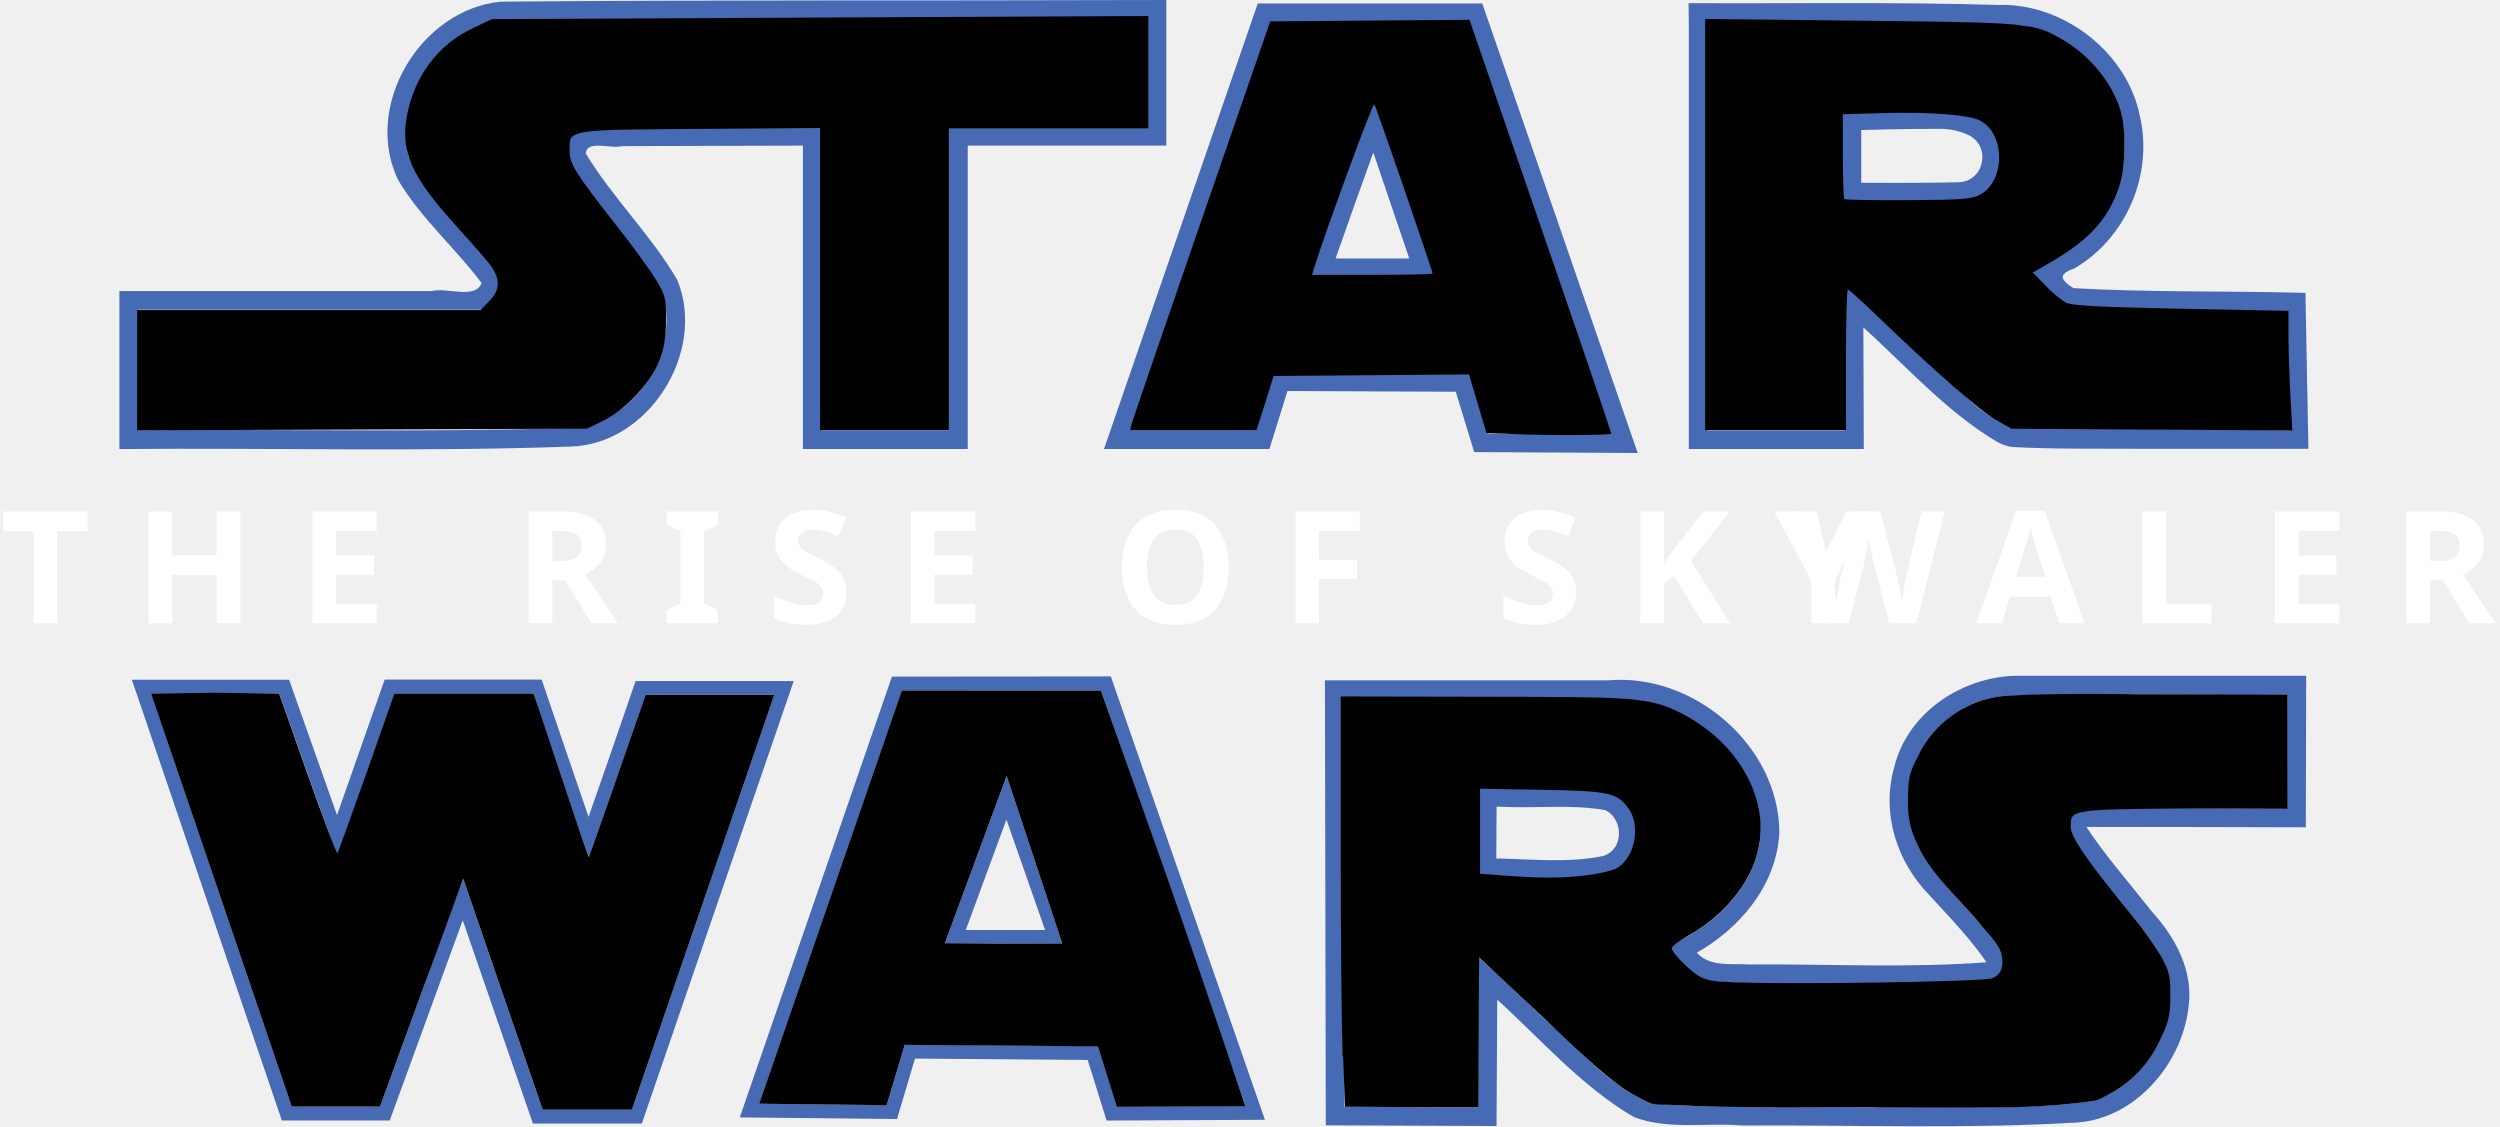
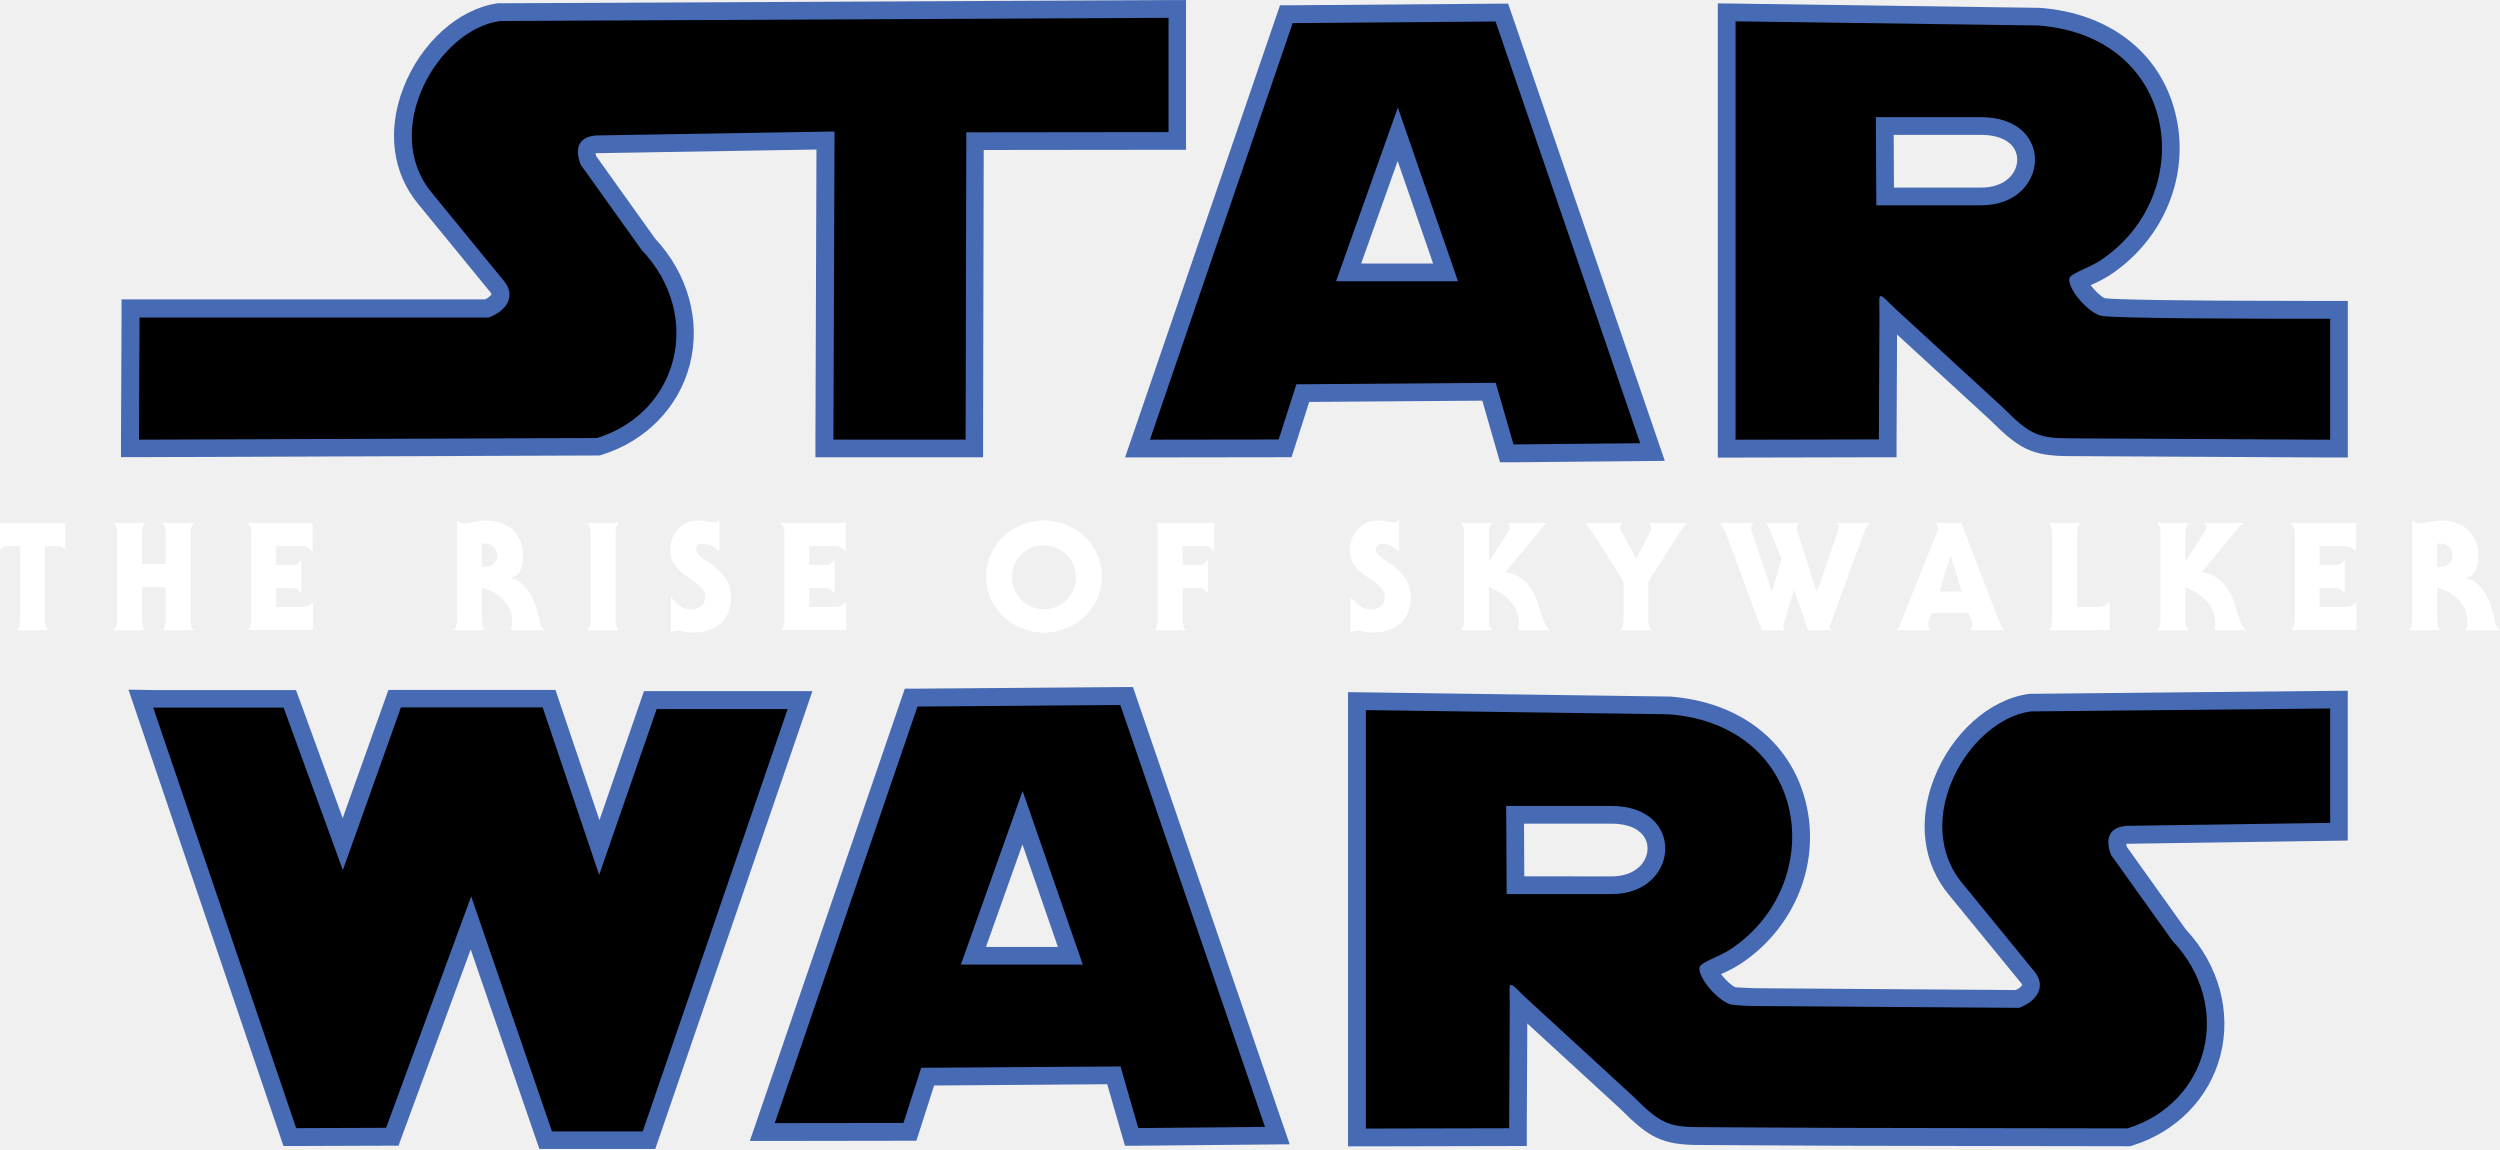
- <svg xmlns="http://www.w3.org/2000/svg" width="861.67" height="388.19" viewBox="0 0 861.67 388.19">
+ <svg xmlns="http://www.w3.org/2000/svg" width="846.18" height="388.94" viewBox="0 0 846.18 388.94">
  <defs>
-     <style>.cls-1,.cls-2{fill:#466ab3;}.cls-1{stroke:#466ab3;stroke-width:1.67px;}.cls-3{fill:#010101;}.cls-4{font-size:54px;fill:#fff;font-family:SerifGothicStd-Heavy, ITC Serif Gothic Std;font-weight:800;letter-spacing:0.28em;}.cls-5{letter-spacing:0.22em;}</style>
+     <style>.cls-1{fill:#fff;}.cls-2{fill-rule:evenodd;}.cls-3{fill:#466ab3;}</style>
  </defs>
-   <g id="Layer_1" data-name="Layer 1">
-     <g id="layer2">
-       <g id="g5593">
-         <path id="path5595" class="cls-1" d="M499.4,62.86Q474,136.41,448.63,210h55.21q3.12-10,6.23-20l59.25.26q3.18,10.4,6.35,20.8l54.56.3q-26.49-76.63-53-153.27H501.06Zm6.77,0h67.66q24.84,71.84,49.67,143.67l-44.29-.24q-3.16-10.41-6.35-20.8l-66.3-.3-6.24,20h-45L504.47,62.81h1.7Zm32.62,33.41c-6.54,18.15-13.12,36.3-19.37,54.56l41.05-.05q-9.91-29.53-20.05-59-.81,2.22-1.63,4.46Zm3.72,16.36q5.68,16.68,11.33,33.37l-27.75,0q7-20,14.21-39.89l2.21,6.48Z" transform="translate(-66.94 -56.07)" />
-       </g>
-       <g id="g5577">
-         <path id="path5579" class="cls-2" d="M115.61,299.79Q139.83,371,164.08,442.25h37.19q12.58-34.5,25.16-69,12.06,35,24.19,70.06h37.54q26.18-76.24,52.34-152.5H286Q278,314.26,269.8,337.64c-5.44-15.76-10.77-31.55-16.16-47.33H199.52Q191.32,313.65,183.1,337q-8.28-23.31-16.52-46.64l-54.2,0Zm6.79-4.7,40.79,0c6.63,18.71,13.21,37.44,20,56.11q9.87-28.07,19.75-56.14h48c5,19,12.24,37.78,19,56.39,6.65-18.54,13.06-37.22,19.52-55.89H333.8L284.75,438.53H254c-9.17-26.54-18.38-53.07-27.44-79.65l-28.65,78.59H167.5L119.06,295.09Z" transform="translate(-66.94 -56.07)" />
-       </g>
-       <g id="g5581">
-         <path id="path5583" class="cls-1" d="M763.86,289.8c-19.24-.41-38.83,11.94-43.33,31.3-4.28,15.21,1,31.62,11.86,42.77,7.17,7.84,14.78,15.6,20.73,24.59-27.69,2.19-55.56.68-83.31.86-6.74-.39-14.67,1.11-19.26-5.14,15.23-8.4,27.94-23.23,28.84-41.22-.14-29.39-29.1-54.12-58.08-51.57H524.44q.13,75.86.29,151.7l57.18.25q.12-22.3.26-44.61c15.76,14.15,29.87,30.82,48.32,41.62,11.66,4.36,24.56,1.77,36.76,2.79,38.41-.19,77.13,1.27,115.34-1,19.63-1.25,35.29-19.48,37.73-38.31,2.09-12.72-4.31-24.29-12.67-33.41-7.77-10-16.31-19.48-23.15-30.18,25.45,0,50.9.07,76.35.14l.12-50.57q-48.56,0-97.11,0Zm92.32,4.76q0,20.49-.1,41c-24.16.2-48.64-.68-72.63.23-6.12,6.58,1.52,13.44,5.29,18.6,8.32,12,20.32,22,25.85,35.77C820,409.31,806.68,431,788,436.43c-25.66,3.6-51.75,1.43-77.57,2.1-25-.48-50.2.84-75.11-1.44-14.48-6.17-24.79-19-36.52-29.11-7.08-6.71-14.07-13.52-21.34-20q-.13,25.31-.29,50.61l-47.66-.21-.27-142.17c34.12.26,68.29-.49,102.39.35,22.94,2.93,43.73,24.08,42.9,47.75-1.69,17.61-15.56,31.08-31,38,.89,3.76,6.76,8.14,10.75,10.74,23.49,2.55,47.62.77,71.4,1.32,9.54-.79,20.18,1.61,29-2.42,5.58-6.43-2.86-12.72-6.39-17.58-10.54-12.18-25.66-24.66-24.23-42.52-.77-18.89,15.49-35.44,34-36.75,32.66-1.17,65.44-.08,98.13-.46Zm-279,36.74c.45,8.39-.93,18.29.48,25.81,14.14,1,28.85,2,42.92-.39,10.32-2.64,13.61-17.14,5.45-24-7.05-6.51-17.75-3-26.36-4.14l-22.5-.12c0,.94,0,1.88,0,2.81Zm7.17,2c12,.61,24.35-.92,36.15,1.19,7.11,3.38,7.19,14.88-.67,17.39-12.38,2.63-25.38,1.08-38,.89q.08-9.75.1-19.48Z" transform="translate(-66.94 -56.07)" />
-       </g>
-       <g id="g5585">
-         <path id="path5587" class="cls-2" d="M444.7,289.22l-70.34.06L321.92,441.2l54.19.57q3.09-10.42,6.19-20.84l59.53.48q3.27,10.43,6.53,20.87l54.56-.25L449.8,289.21ZM447,295.6q24.63,70.84,49.24,141.67l-44.34.21-6.51-20.83-66.61-.53q-3.09,10.41-6.19,20.83l-43.95-.46,49.17-142.43L446.4,294l.39,1.13.17.48ZM392.6,381.18l40.47.12L413.9,323.51Zm34.54-4.58H399.82l14-38.06" transform="translate(-66.94 -56.07)" />
-       </g>
-       <g id="g5589">
-         <path id="path5591" class="cls-1" d="M460.92,56.92c-73.79.27-147.6-.1-221.37.56-27.19,2.74-46.56,35.38-34.67,60.2,7.88,13.29,19.84,23.48,29,35.8-2.37,7.18-12.53,2.32-18.15,3.74H108.93V210c51.53-.45,103.23,1,154.65-.85,26.41-.71,45.92-32,36.06-56.2-9-15.44-22.42-28.39-31.69-43.82.54-6.25,9.17-2.42,13.39-3.53l63.17-.18V210h55.14V105.43H468.1V56.91Zm2.4,7.17v36.56H394.87V205.17H349.29V100.58c-27.07.47-54.31-.63-81.27.8-7.06,2.76-5,12-.43,16.15,9.23,13.4,21.33,25.09,28.63,39.71,6.36,21.94-11.88,48.06-35.35,47.27-49,1.42-98.11.3-147.16.66V162H232.33c5.59-2.06,8.6-9.87,3.4-14-9.43-12.72-23.32-22.84-28.87-38.08C201.54,86.51,221.65,60,246.36,62l217-.33Z" transform="translate(-66.94 -56.07)" />
-       </g>
-       <g id="g5597">
-         <path id="path5599" class="cls-1" d="M649.86,65.2V210h58.63L708.34,167c15.38,13.79,29.54,30,47.14,40.51a13.92,13.92,0,0,0,5,1.8c14.62.76,29.59.52,44.25.61q28.51,0,57,0-.49-26-1-52.09c-26.39-.71-53.23-.11-79.34-1.62-5.25-3.05-6.33-6.2.15-8.36,17.5-10.28,26.78-31.83,22.11-51.62-4.18-21.43-25.88-38.32-47.81-37.61-35.27-1.06-70.72-.45-106.06-.62ZM657,62.81c35.66.42,71.39-1,107,1.2,16,2.83,30.31,15.39,34.63,31.09,4.16,16.2-.83,34.68-14.41,45-4.86,4-10.47,6.9-15.92,10,5.27,6.18,11.4,13.66,20.47,11.55l67.33,1q.4,21.3.82,42.6c-32.14-.53-64.18-.35-96.47-1.1-10.94-3.41-18.46-13.26-27.19-20.18-10.07-9.2-19.88-18.66-29.77-28l.18,49.32H654.63V62.81H657Zm45.82,61.86c15.08.14,30.34,1.34,45.14-1.11,11.11-4.91,10.4-23.74-1.75-26.72-14.44-1.89-28.94-1.65-43.39-1.52Zm4.79-24.59s15.93-.51,28.43-.43a23.83,23.83,0,0,1,9.58,2.14c8.93,4.22,6.17,17.55-3.49,17.93-11.51.33-34.52.17-34.52.17Z" transform="translate(-66.94 -56.07)" />
-       </g>
-       <path id="path7102" class="cls-3" d="M114.22,183.66V162.93H232.56l2.95-3c4.1-4.09,4-8.24-.45-13.61-1.87-2.28-6.9-8-11.19-12.73-15.16-16.72-18.93-25.2-16.69-37.55,2.47-13.59,10.8-24.71,22.71-30.28l6.63-3.1,113.1-.54,113.1-.54V100.3H394v104H349.58V100.19l-41.38.31c-46.53.34-44.94.07-44.94,7.74,0,4.39,2.12,7.71,16.95,26.57,5.1,6.48,10.86,14.42,12.8,17.64,3.29,5.43,3.54,6.44,3.49,14,0,6-.67,9.67-2.36,14C291.09,188.1,282.55,197.32,275,201l-5.73,2.82-77.53.28-77.53.28V183.66Z" transform="translate(-66.94 -56.07)" />
-       <path id="path7104" class="cls-3" d="M587.41,205.61l-8.15-.33-3-10.08-3-10.08-33.68.27-33.68.27L503,195l-3,9.34H456.44l.58-2.27c.33-1.25,11.19-33,24.16-70.46l23.56-68.18,34.34-.27,34.34-.26,24.48,71c13.47,39,24.47,71.32,24.45,71.74-.34.29-17.58.72-34.94,0ZM560.7,150.37c0-1-19.5-57.72-20.08-58.36s-17.37,45.37-20.77,56.52l-.7,2.27h20.78c11.42,0,20.77-.19,20.77-.43Z" transform="translate(-66.94 -56.07)" />
-       <path id="path7106" class="cls-3" d="M654.65,133.48V62.62l53.79.58c58.28.64,59.38.74,69.32,6.49,9.46,5.47,17,14.7,20,24.27,2.14,7.06,1.89,19.77-.54,26.78-3.78,10.93-10.09,17.88-23.18,25.53L767.58,150l4.4,4.52a38.68,38.68,0,0,0,7,5.87c1.93,1,11.77,1.54,39.65,2.09l37.07.74v8.28c0,4.55.3,13.82.66,20.61l.67,12.33-48.4-.3-48.39-.31L755,200.93c-5.24-2.9-22.43-17.94-40.81-35.71-5.33-5.15-10-9.36-10.35-9.36s-.66,10.91-.66,24.24v24.24H654.65V133.48Zm94.68-10.27c9.16-4.86,8.74-22-.63-25.9-4.28-1.77-18-2.7-33.19-2.25l-13.38.39v14.38c0,7.9.21,14.59.48,14.86s10.16.44,22,.37c18.22-.1,22-.38,24.75-1.85Z" transform="translate(-66.94 -56.07)" />
-       <path id="path7108" class="cls-3" d="M529.7,420.11c-.36-9.58-.66-41.4-.66-70.71V296.12l42.17.08c35.32.07,50.92,0,60.3,1.15A40.53,40.53,0,0,1,644.64,301c18.91,8.87,30.29,26.37,29.05,43.21-.08,1.05-.27,2.11-.45,3.15a36.26,36.26,0,0,1-3.46,10.21c-.41.8-.89,1.65-1.39,2.5a50.25,50.25,0,0,1-9,10.85,55.22,55.22,0,0,1-10.55,7.65c-3,1.67-5.69,3.57-5.69,4.36s2.06,3.37,4.59,5.72c3.67,3.42,5.76,5,10,5.51.32,0,.65.06,1.09.1.67.05,1.51.14,2.54.2,18.13,1.16,88.42,0,92-1.18s4.35-4.69,3.31-8.82a17.74,17.74,0,0,0-2.8-4.63c-.94-1.21-2.37-2.85-3.5-4.12-.65-.73-1.12-1.4-1.41-1.75-1.32-1.62-2.41-2.78-2.9-3.32-5.89-6.42-6.7-7.22-8.53-9.32A68,68,0,0,1,729.77,351c-.79-1.34-1.38-2.54-2-3.9a30.88,30.88,0,0,1-3.22-14.6c0-8.81.59-10,3.6-16.15a36.88,36.88,0,0,1,18.21-17.44,33.56,33.56,0,0,1,7.2-2.36,30,30,0,0,1,4.5-.64c15.29-1.07,45.53-.55,45.53-.55l51.77.1v39.37l-35.71-.12c-39.24.37-39,.34-39,6.45,0,3.45,6.23,12.44,21.53,31a112.38,112.38,0,0,1,9.38,13.13c2.58,4.66,3.47,6.21,3.47,13.79s-.92,9.86-3.76,15.86a39.7,39.7,0,0,1-17.6,18.37c-1.7.86-3.31,2-5.78,2.33a241.63,241.63,0,0,1-29.9,2.09c-12.47.22-29.76,0-54.2-.11-15.51.11-27.83.09-37.48,0-4.63,0-8.65-.15-12.14-.24-3.73-.1-6.89-.3-9.5-.43-4.28-.21-7.2,0-9-.66-.48-.18-1.39-.64-3.07-1.45-6.91-3.46-13.36-8.38-33.33-27.68-11.29-10.54-22.51-21.07-22.51-21.07s-.14,13.08-.14,26.69l-.17,24.94-22.92-.08-23-.11-.67-17.43Zm83.93-62.35c4.59-.52,9.47-1.72,10.92-2.66,6-3.9,7.89-14.47,3.73-20.31-3.92-5.5-6.66-6.1-30-6.5l-21.21-.37v29.3l7.57.57c12.8,1,20.36,1,29,0Z" transform="translate(-66.94 -56.07)" />
-       <path id="path7110" class="cls-3" d="M328.6,436.49l49.17-142.43,34.79,0,33.84,0,24.75,69.95c13.47,38.79,25.05,73.33,25.05,73.33l-22.06.11-22.28.1-3.5-11.21-3-9.62-66.61-.53-2.85,9.6L372.55,437Zm85.3-113-21.3,57.67,20.21.12h20.26Z" transform="translate(-66.94 -56.07)" />
-       <path id="path7112" class="cls-3" d="M239.91,397.71c-7.44-21.69-13.33-38.82-13.33-38.82s-6.5,18.34-14.31,39.2l-14.36,39.38H167.49l-24.57-72.21L119,295.09l22.45-.25,21.69.28,9.71,27.51c5.34,15.14,10,27.52,10.36,27.53s19.65-55.07,19.65-55.07h48s15.57,47.09,17.83,53.05l1.2,3.34,2.83-7.93c1.6-4.44,6-17,9.72-27.81l7-20.15H333.8l-24.22,70.59-24.83,72.35H254Z" transform="translate(-66.94 -56.07)" />
-     </g>
+   <g id="Name">
+     <path class="cls-1" d="M72.75,268.89c1-.56,1.28-1.83,1.28-3.77V240.44H69.75a3.1,3.1,0,0,0-2.55,1.32v-9.17H89.28v9.17a3.13,3.13,0,0,0-2.55-1.32H82.44v24.68c0,1.94.31,3.21,1.28,3.77Z" transform="translate(-67.2 -55.59)" />
+     <path class="cls-1" d="M131.71,265.12c0,1.94.3,3.21,1.27,3.77H122c1-.56,1.27-1.83,1.27-3.77V254.31h-8v10.81c0,1.94.3,3.21,1.27,3.77h-11c1-.56,1.27-1.83,1.27-3.77V236.36c0-1.94-.3-3.21-1.27-3.77h11c-1,.56-1.27,1.83-1.27,3.77v10.1h8v-10.1c0-1.94-.3-3.21-1.27-3.77h11c-1,.56-1.27,1.83-1.27,3.77Z" transform="translate(-67.2 -55.59)" />
+     <path class="cls-1" d="M152.26,236.36c0-1.79-.25-3-1.43-3.67v-.1H173v9.63a4.83,4.83,0,0,0-3.83-1.78h-8.51v6.37h5.71c1.43,0,2.09-.86,2.85-1.78v11.42c-.76-.92-1.42-1.78-2.85-1.78h-5.71V261h8.67a4.81,4.81,0,0,0,3.82-1.78v9.63H151c1-.56,1.27-1.83,1.27-3.77Z" transform="translate(-67.2 -55.59)" />
+     <path class="cls-1" d="M221.88,231.77a3.68,3.68,0,0,0,2.5,1c1.63,0,4.84-1,7.34-1,8.11,0,12.54,5.3,12.54,11.83,0,3.57-.91,7-4.28,7.5v.1c5.86,1.22,8.72,8.57,9.79,14.23a5.09,5.09,0,0,0,1.79,3.46H239.88a4.69,4.69,0,0,0,.66-2.75c0-6.32-4.64-10.1-10.25-11.68v10.66c0,1.94.31,3.21,1.28,3.77h-11c1-.56,1.28-1.83,1.28-3.77Zm8.41,15.66a10.54,10.54,0,0,0,1.28,0,3.93,3.93,0,0,0,0-7.86,10.54,10.54,0,0,0-1.28,0Z" transform="translate(-67.2 -55.59)" />
+     <path class="cls-1" d="M267.11,236.36c0-1.94-.3-3.21-1.27-3.77h11c-1,.56-1.27,1.83-1.27,3.77v28.76c0,1.94.3,3.21,1.27,3.77h-11c1-.56,1.27-1.83,1.27-3.77Z" transform="translate(-67.2 -55.59)" />
+     <path class="cls-1" d="M310.67,242.22c-1.33-1.07-3-2.6-5.41-2.6-2,0-2.45,1-2.45,1.89,0,4.08,11.83,5.46,11.83,16.42,0,7.24-4.94,11.78-12.74,11.78a16.27,16.27,0,0,1-2.86-.31,14.8,14.8,0,0,0-2.5-.3,5.57,5.57,0,0,0-2.29.61V257.57c1.88,2.4,3.92,4.29,7,4.29,2.76,0,4.64-1.69,4.64-4.24,0-5.86-11.83-6.88-11.83-15.65,0-5.66,3.67-10.2,9.64-10.2a12.74,12.74,0,0,1,2.75.31,11.58,11.58,0,0,0,2.25.3,2.25,2.25,0,0,0,1.88-.61h.11Z" transform="translate(-67.2 -55.59)" />
+     <path class="cls-1" d="M332.7,236.36c0-1.79-.26-3-1.43-3.67v-.1h22.18v9.63a4.81,4.81,0,0,0-3.82-1.78h-8.52v6.37h5.71c1.43,0,2.09-.86,2.86-1.78v11.42c-.77-.92-1.43-1.78-2.86-1.78h-5.71V261h8.67a4.83,4.83,0,0,0,3.83-1.78v9.63H331.42c1-.56,1.28-1.83,1.28-3.77Z" transform="translate(-67.2 -55.59)" />
+     <path class="cls-1" d="M440.15,250.74c0,10.91-9.18,19-19.58,19s-19.58-8.06-19.58-19,9.18-19,19.58-19S440.15,239.83,440.15,250.74Zm-30.39,0a10.81,10.81,0,1,0,10.81-10.56A10.48,10.48,0,0,0,409.76,250.74Z" transform="translate(-67.2 -55.59)" />
+     <path class="cls-1" d="M478.2,242.22c-.77-.91-1.43-1.78-2.86-1.78h-7.85v6.37h5.71c1.43,0,2.09-.86,2.86-1.78v11.42c-.77-.92-1.43-1.78-2.86-1.78h-5.71v10.45c0,1.94.31,3.21,1.27,3.77h-11c1-.56,1.28-1.83,1.28-3.77V233.91a2.85,2.85,0,0,0-.36-1.32H478.2Z" transform="translate(-67.2 -55.59)" />
+     <path class="cls-1" d="M540.72,242.22c-1.32-1.07-3-2.6-5.4-2.6-2,0-2.45,1-2.45,1.89,0,4.08,11.83,5.46,11.83,16.42,0,7.24-5,11.78-12.75,11.78a16,16,0,0,1-2.85-.31,14.92,14.92,0,0,0-2.5-.3,5.67,5.67,0,0,0-2.3.61V257.57c1.89,2.4,3.93,4.29,7,4.29,2.75,0,4.64-1.69,4.64-4.24,0-5.86-11.83-6.88-11.83-15.65,0-5.66,3.67-10.2,9.64-10.2a12.74,12.74,0,0,1,2.75.31,11.58,11.58,0,0,0,2.24.3,2.26,2.26,0,0,0,1.89-.61h.1Z" transform="translate(-67.2 -55.59)" />
+     <path class="cls-1" d="M571.17,265.12c0,1.94.31,3.21,1.28,3.77h-11c1-.56,1.28-1.83,1.28-3.77V236.36c0-1.94-.31-3.21-1.28-3.77h11c-1,.56-1.28,1.83-1.28,3.77v9.23h.1l3.62-5.66c1.53-2.35,3.37-5.05,3.37-5.66a2.25,2.25,0,0,0-.77-1.68H590.8a9.67,9.67,0,0,0-1.78,1.78l-12.29,14.89c6.17.92,9.48,5.3,11.32,11.47,1.28,4.24,2.19,7.14,3.83,8.16H581.11c0-.71.16-1.42.16-2.14,0-6.58-4.64-10.15-10.1-12.44Z" transform="translate(-67.2 -55.59)" />
+     <path class="cls-1" d="M615.44,268.89c1-.56,1.27-1.83,1.27-3.77v-12.7l-8-12.75c-1.48-2.39-4.08-6-4.85-7.08h12.6a2.08,2.08,0,0,0-.87,1.63,5.59,5.59,0,0,0,.92,2.24l4.49,8.11h.1l4.28-8.26a4.8,4.8,0,0,0,.77-2.09,2.08,2.08,0,0,0-.87-1.63h13a11.46,11.46,0,0,0-2,2.39l-11.16,17.44v12.7c0,1.94.3,3.21,1.27,3.77Z" transform="translate(-67.2 -55.59)" />
+     <path class="cls-1" d="M686.94,266.34a7.23,7.23,0,0,0-.46,1.43,2.11,2.11,0,0,0,.46,1.12h-7.81l-4.64-13.71h-.1l-3.26,11a6,6,0,0,0-.41,1.63,2.2,2.2,0,0,0,.46,1.12h-7.65L651.34,236a14.5,14.5,0,0,0-1.93-3.41h11.47a2.19,2.19,0,0,0-1,1.63,6.13,6.13,0,0,0,.46,1.94l6.53,19.47h.1l3.21-10.81-3.67-9.23a12.8,12.8,0,0,0-1.53-3h11.27a2.19,2.19,0,0,0-1,1.63,9.48,9.48,0,0,0,.56,1.94l6.22,19.68h.16L689,236.16a9.48,9.48,0,0,0,.56-1.94,2.08,2.08,0,0,0-.87-1.63h11.42a7.4,7.4,0,0,0-1.78,2.7Z" transform="translate(-67.2 -55.59)" />
+     <path class="cls-1" d="M721.06,263.13l-.87,2.25a4.24,4.24,0,0,0-.36,1.68,2.47,2.47,0,0,0,.82,1.83H709a3.61,3.61,0,0,0,1.18-1.58l12-30a11.35,11.35,0,0,0,.92-2.91,2.47,2.47,0,0,0-.82-1.83H731l13,33.7a8.29,8.29,0,0,0,1.63,2.6H734a2.47,2.47,0,0,0,.82-1.83,4.07,4.07,0,0,0-.36-1.68l-.87-2.25Zm10.15-7.34-3.73-12h-.1l-3.72,12Z" transform="translate(-67.2 -55.59)" />
+     <path class="cls-1" d="M760.53,268.89c1-.56,1.28-1.83,1.28-3.77V236.36c0-1.94-.31-3.21-1.28-3.77h11c-1,.56-1.28,1.83-1.28,3.77V261h7.19a4.83,4.83,0,0,0,3.83-1.78v9.63Z" transform="translate(-67.2 -55.59)" />
+     <path class="cls-1" d="M806.89,265.12c0,1.94.31,3.21,1.28,3.77h-11c1-.56,1.28-1.83,1.28-3.77V236.36c0-1.94-.31-3.21-1.28-3.77h11c-1,.56-1.28,1.83-1.28,3.77v9.23h.1l3.62-5.66c1.53-2.35,3.37-5.05,3.37-5.66a2.25,2.25,0,0,0-.77-1.68h13.31a9.67,9.67,0,0,0-1.78,1.78l-12.29,14.89c6.17.92,9.48,5.3,11.32,11.47,1.27,4.24,2.19,7.14,3.82,8.16H816.83c0-.71.16-1.42.16-2.14,0-6.58-4.64-10.15-10.1-12.44Z" transform="translate(-67.2 -55.59)" />
+     <path class="cls-1" d="M843.92,236.36c0-1.79-.26-3-1.43-3.67v-.1h22.18v9.63a4.81,4.81,0,0,0-3.82-1.78h-8.52v6.37H858c1.43,0,2.09-.86,2.86-1.78v11.42c-.77-.92-1.43-1.78-2.86-1.78h-5.71V261H861a4.81,4.81,0,0,0,3.82-1.78v9.63H842.64c1-.56,1.28-1.83,1.28-3.77Z" transform="translate(-67.2 -55.59)" />
+     <path class="cls-1" d="M883.7,231.77a3.68,3.68,0,0,0,2.5,1c1.63,0,4.84-1,7.34-1,8.11,0,12.54,5.3,12.54,11.83,0,3.57-.91,7-4.28,7.5v.1c5.87,1.22,8.72,8.57,9.79,14.23a5.09,5.09,0,0,0,1.79,3.46H901.7a4.69,4.69,0,0,0,.66-2.75c0-6.32-4.64-10.1-10.25-11.68v10.66c0,1.94.31,3.21,1.28,3.77h-11c1-.56,1.28-1.83,1.28-3.77Zm8.41,15.66a10.54,10.54,0,0,0,1.28,0,3.93,3.93,0,0,0,0-7.86,10.54,10.54,0,0,0-1.28,0Z" transform="translate(-67.2 -55.59)" />
  </g>
-   <g id="Layer_2" data-name="Layer 2">
-     <text class="cls-4" transform="translate(0 214.83)">THE RISE OF SKY<tspan class="cls-5" x="618.08" y="0">W</tspan>
-       <tspan x="681.2" y="0">ALER</tspan>
-     </text>
+   <g id="Wars">
+     <polygon class="cls-2" points="184.69 385.9 159.39 312.39 132.79 384.76 98.1 384.88 47.67 236.5 98.1 236.53 116.03 285.72 133.59 236.5 185.86 236.5 202.86 286.86 220.16 236.99 270.81 237 219.69 385.94 184.69 385.9" />
+     <path class="cls-3" d="M250.9,295.09,270,351.71l19.47-56.13H333.8L284.75,438.53l-30.72,0L226.68,359l-28.79,78.32-30.45.11L119.06,295.09l44.13,0,20.06,55,19.65-55.07h48m-140.22-6,2.7,7.93L161.76,439.4l1.39,4.08h4.32l30.44-.11h4.17l1.44-3.92,23-62.49,21.86,63.51,1.39,4H254l30.72,0H289l1.39-4.06,49.06-142.94,2.72-7.94h-57l-1.39,4L270.1,333.19l-13.52-40-1.37-4.08H198.67l-1.42,4-14.06,39.39-14.36-39.41-1.44-3.94H163.2l-44.14,0Z" transform="translate(-67.2 -55.59)" />
+     <path class="cls-2" d="M444.21,419.53l-63,.47-6,18.7-49.95.07,50.36-147,73-.56,51,148.69-49.32.46Zm-14.72-40.37L413.3,332.42l-16.63,46.72Z" transform="translate(-67.2 -55.59)" />
+     <path class="cls-3" d="M446.42,294.26,495.36,437l-42.89.4-6-20.85L379,417l-6,18.68-43.56.06,48.3-141,68.68-.53m-12.71,87.9-20.38-58.8-20.91,58.78,41.29,0m17-93.94-4.32,0-68.68.53-4.25,0-1.38,4-48.3,141L321,441.77h8.41L373,441.7h4.37l1.34-4.17L383.38,423l58.58-.43L446.7,439l1.27,4.38,4.56,0,42.88-.4,8.32-.08L501,435,452.1,292.31l-1.4-4.09Zm-49.78,87.92,12.34-34.67,12,34.69-24.36,0Z" transform="translate(-67.2 -55.59)" />
+     <path class="cls-2" d="M526.51,292.9l105.66,1.46h.1c22.09,1.7,38.21,14,43.13,33,5.07,19.55-3.29,40.45-20.78,52a44.72,44.72,0,0,1-5.91,3.1c-1.05.49-2.4,1.11-3.16,1.57.79,2.53,5.69,8.07,8.32,8.61a56.92,56.92,0,0,0,6.94.42l89.25.63c2.4-1,4.11-2.49,4.52-4a3.81,3.81,0,0,0-1.11-3.44L729.2,356.6c-8.13-9.69-9.84-23-4.65-36.4,5.54-14.36,17.44-25.12,29.6-26.78l.19,0,104.56-1v44.66l-71.75,1.07c-.93.07-2.48.33-3,1.18s-.38,2.43.31,4.3l20.3,28.4c10.58,11.26,14.74,26.23,11.13,40.1-3.49,13.4-13.83,24-27.67,28.29l-.43.13-98.52-.17-46.5-.25c-11.66,0-15.17-1.59-24.92-11.32l-36.62-33.64V396L581,440.47l-54.49.12Zm86.2,62.32c9.94,0,15.13-6.26,15.13-12.45a10.15,10.15,0,0,0-3.46-7.69c-2.71-2.43-6.8-3.71-11.82-3.71H580l.12,23.84Z" transform="translate(-67.2 -55.59)" />
+     <path class="cls-3" d="M855.9,295.43v38.68l-68.89,1c-6.9.51-7,5.53-5.23,9.91l20.63,28.89c21,22.1,12.6,55-15.1,63.6l-56.54-.09-41.52-.08-30.71-.16-15.77-.09c-11,0-13.7-1.33-22.86-10.49l-36.85-33.83c-2.53-2.54-3.78-3.83-4.39-3.83-.8,0-.46,2.29-.46,7l-.2,41.52-48.5.11V295.94L632,297.35c48,3.69,54.24,57.53,20.92,79.54-4.16,2.75-10.36,4.4-10.51,6.26-.3,3.86,6.78,11.63,10.82,12.46a68.84,68.84,0,0,0,7.44.48l89.9.63c6.2-2.26,9.35-7.39,5.16-12.38L731.52,354.7c-17.71-21.1,1.78-55.4,23-58.31l101.34-1M612.71,358.22c23,0,25.41-29.85-.15-29.85H577l.16,29.84h35.55M861.9,289.38l-6,.05-101.35,1h-.38l-.38.06c-13.21,1.8-26.07,13.33-32,28.67-5.59,14.47-3.71,28.83,5.15,39.41l24.23,29.61,0,0,0,0a2.39,2.39,0,0,1,.5.78,4.64,4.64,0,0,1-2.22,1.73l-88.62-.62c-4.47-.15-5.9-.3-6.3-.35-1.25-.48-3.41-2.56-4.81-4.41l.25-.12a45.19,45.19,0,0,0,6.3-3.32c18.57-12.26,27.42-34.47,22-55.26-5.26-20.28-22.38-33.46-45.82-35.26h-.37l-102.53-1.41-6.08-.08V443.6h6l48.5-.11,6,0,0-5.95.17-35.55,31.58,29c9.72,9.71,14,12.15,27,12.15l15.74.09,30.71.16,41.54.08,56.54.09h.92l.88-.27c14.83-4.62,25.92-16,29.67-30.39,3.86-14.81-.52-30.77-11.71-42.76l-19.93-27.9a6.17,6.17,0,0,1-.26-1l.43-.06,68.69-1,5.91-.09V289.38ZM583.13,352.21l-.1-17.84h29.53c4.27,0,7.67,1,9.83,2.95a7.12,7.12,0,0,1,2.45,5.45c0,4.69-4.16,9.45-12.13,9.45Z" transform="translate(-67.2 -55.59)" />
+   </g>
+   <g id="Star">
+     <path class="cls-2" d="M767.87,207c-11.66,0-15.17-1.59-24.91-11.33L706.33,162v.8l-.21,44.52-54.49.12V59.77L757.3,61.22h.09c22.09,1.69,38.22,14,43.14,33,5.06,19.55-3.29,40.45-20.79,52a46.44,46.44,0,0,1-5.9,3.1c-1.05.48-2.4,1.1-3.16,1.56.79,2.54,5.69,8.08,8.32,8.62,2.92.6,29.6,1,69.63,1H858.9v47Zm-30-84.9c9.94,0,15.14-6.26,15.14-12.45a10.22,10.22,0,0,0-3.46-7.69c-2.72-2.42-6.8-3.7-11.82-3.7H705.14l.13,23.85Z" transform="translate(-67.2 -55.59)" />
+     <path class="cls-3" d="M654.63,62.81l102.53,1.41c48,3.68,54.25,57.53,20.93,79.53-4.17,2.75-10.37,4.4-10.51,6.26-.3,3.86,6.77,11.64,10.81,12.47,4.59.94,51.86,1,70.25,1h7.26v40.94l-88-.47c-11,0-13.7-1.33-22.86-10.49l-36.84-33.84c-2.54-2.53-3.79-3.83-4.39-3.83-.81,0-.47,2.3-.47,7l-.19,41.52-48.51.11V62.81m83.2,62.27c23,0,25.41-29.84-.14-29.84H702.13l.15,29.85h35.55m-89.2-68.35V210.47l6,0,48.5-.11h6l0-6,.17-35.55,31.57,29c9.73,9.71,14,12.16,27,12.16l88,.47,6,0v-53H848.64c-46.32,0-66-.48-69-.9-1.25-.48-3.41-2.56-4.82-4.41l.25-.12a47.43,47.43,0,0,0,6.3-3.32c18.57-12.26,27.43-34.47,22-55.27C798.18,73.22,781.05,60,757.62,58.24l-.19,0h-.19L654.72,56.81l-6.09-.08Zm59.62,62.35-.09-17.85h29.53c4.27,0,7.66,1,9.82,2.94a7.16,7.16,0,0,1,2.46,5.45c0,4.7-4.17,9.45-12.14,9.45Z" transform="translate(-67.2 -55.59)" />
+     <path class="cls-2" d="M571.21,188.17l-63,.47-6,18.7-49.95.07,50.35-147,73-.56,51,148.69-49.32.46ZM556.49,147.8l-16.2-46.74-16.62,46.72Z" transform="translate(-67.2 -55.59)" />
+     <path class="cls-3" d="M573.42,62.9l48.93,142.71-42.88.4-6-20.85-67.48.5-6,18.68-43.56.06,48.3-141,68.68-.53M560.7,150.8,540.33,92l-20.91,58.78,41.28,0m17-93.94-4.32,0-68.67.53-4.25,0-1.38,4-48.31,141L448,210.41h8.41l43.56-.06h4.37l1.34-4.17,4.65-14.55,58.59-.43,4.74,16.48,1.26,4.38,4.56,0,42.89-.4,8.32-.08-2.7-7.87L579.1,61l-1.41-4.09Zm-49.77,87.92,12.34-34.67,12,34.69-24.35,0Z" transform="translate(-67.2 -55.59)" />
+     <path class="cls-2" d="M111.43,160.06,232,160c2.4-1,4.12-2.49,4.53-4a3.85,3.85,0,0,0-1.11-3.44L211.16,122.9c-8.13-9.69-9.83-23-4.65-36.39,5.54-14.36,17.44-25.12,29.61-26.79l.19,0,229.41-1.09v44.68l-68.46.09-.24,104-50.74,0,.37-104.24-77.53,1.29c-.94.08-2.49.33-3,1.19s-.39,2.43.3,4.29l20.3,28.41c10.58,11.25,14.75,26.23,11.14,40.09-3.5,13.41-13.84,24-27.67,28.29l-.43.14-158.54.57Z" transform="translate(-67.2 -55.59)" />
+     <path class="cls-3" d="M462.72,61.62V100.3l-68.45.08-.24,104-44.74,0,.38-104.29L269,101.43c-6.91.52-7,5.54-5.24,9.91l20.64,28.89c21,22.11,12.59,55-15.1,63.61l-155.06.56.19-41.34,118.16,0c6.2-2.26,9.35-7.4,5.16-12.39L213.48,121c-17.7-21.1,1.79-55.4,23-58.3l226.2-1.08m6-6-6,0L236.49,56.7h-.39l-.39,0c-13.22,1.81-26.07,13.33-32,28.68-5.58,14.46-3.7,28.82,5.15,39.4l24.23,29.61,0,0,0,0a2.59,2.59,0,0,1,.49.78,4.67,4.67,0,0,1-2.24,1.75l-117,0h-6l0,6-.19,41.34,0,6.06,6,0,155.06-.56h.9l.86-.26c14.83-4.63,25.93-16,29.68-30.4,3.86-14.81-.52-30.76-11.72-42.76l-19.93-27.9a8.59,8.59,0,0,1-.26-1l.44,0,74.37-1.24-.35,98.16,0,6h6l44.74,0h6v-6l.22-98,62.48-.07h6V55.59Z" transform="translate(-67.2 -55.59)" />
  </g>
</svg>
